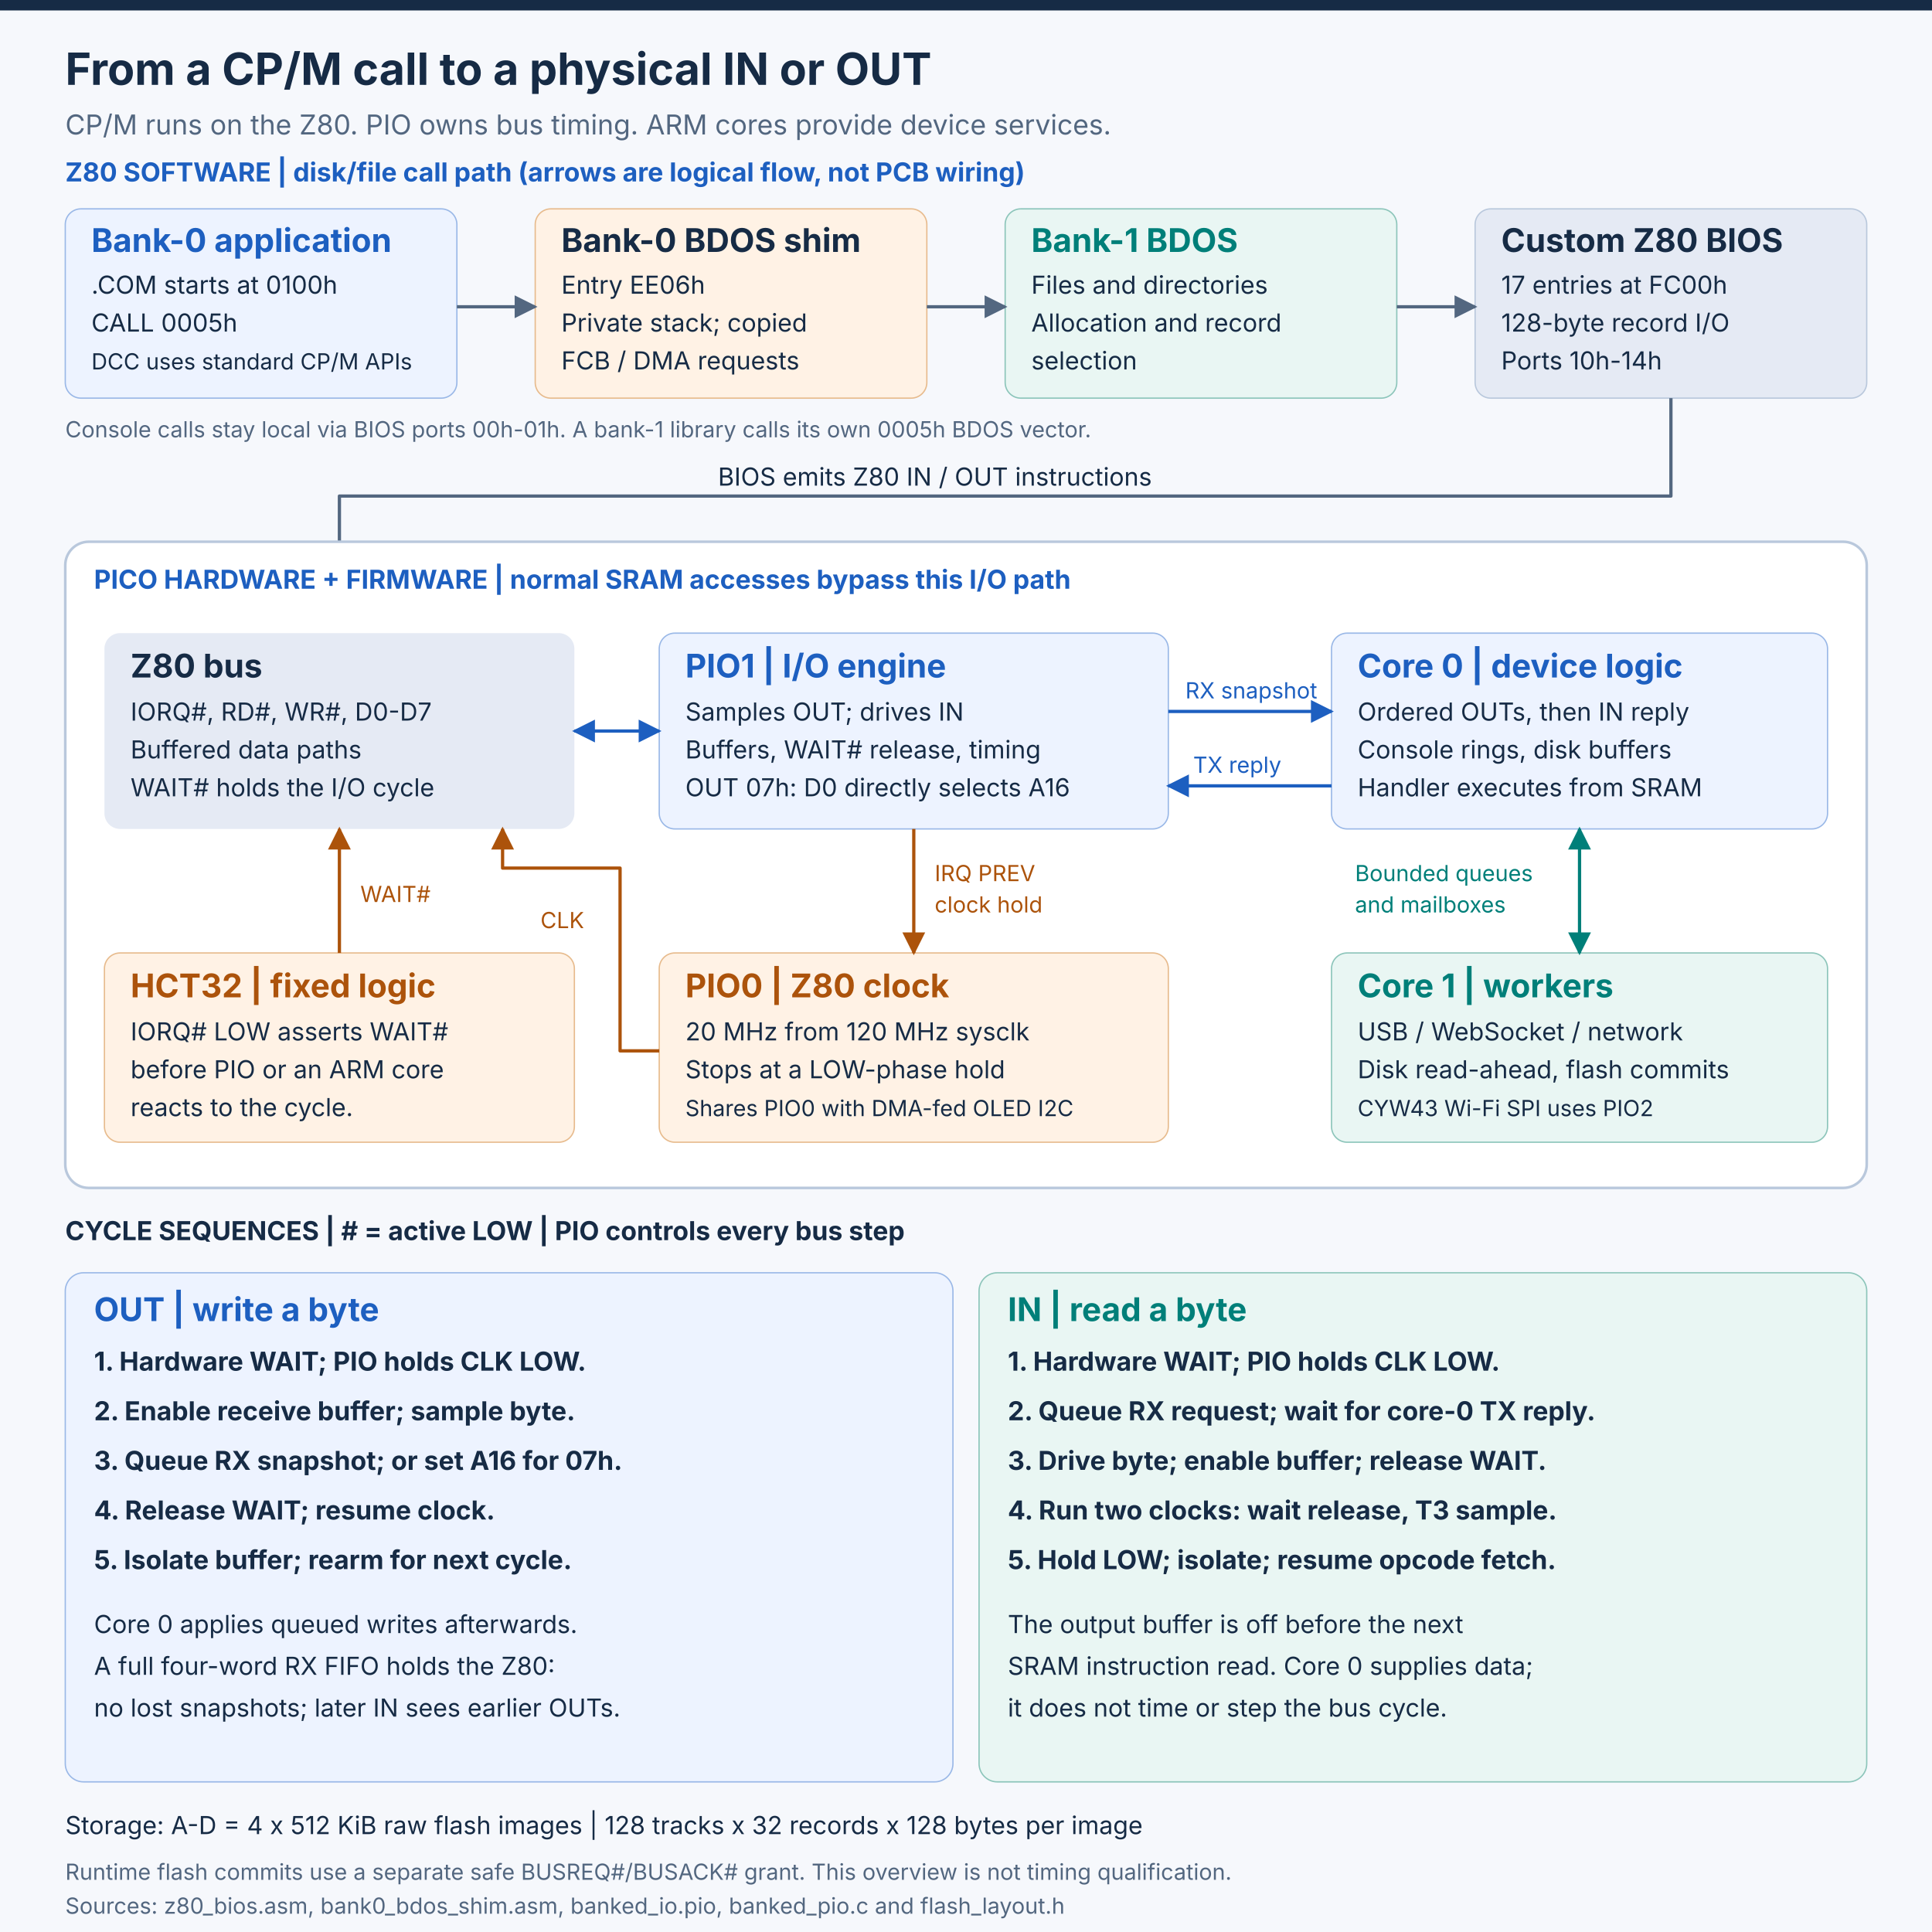
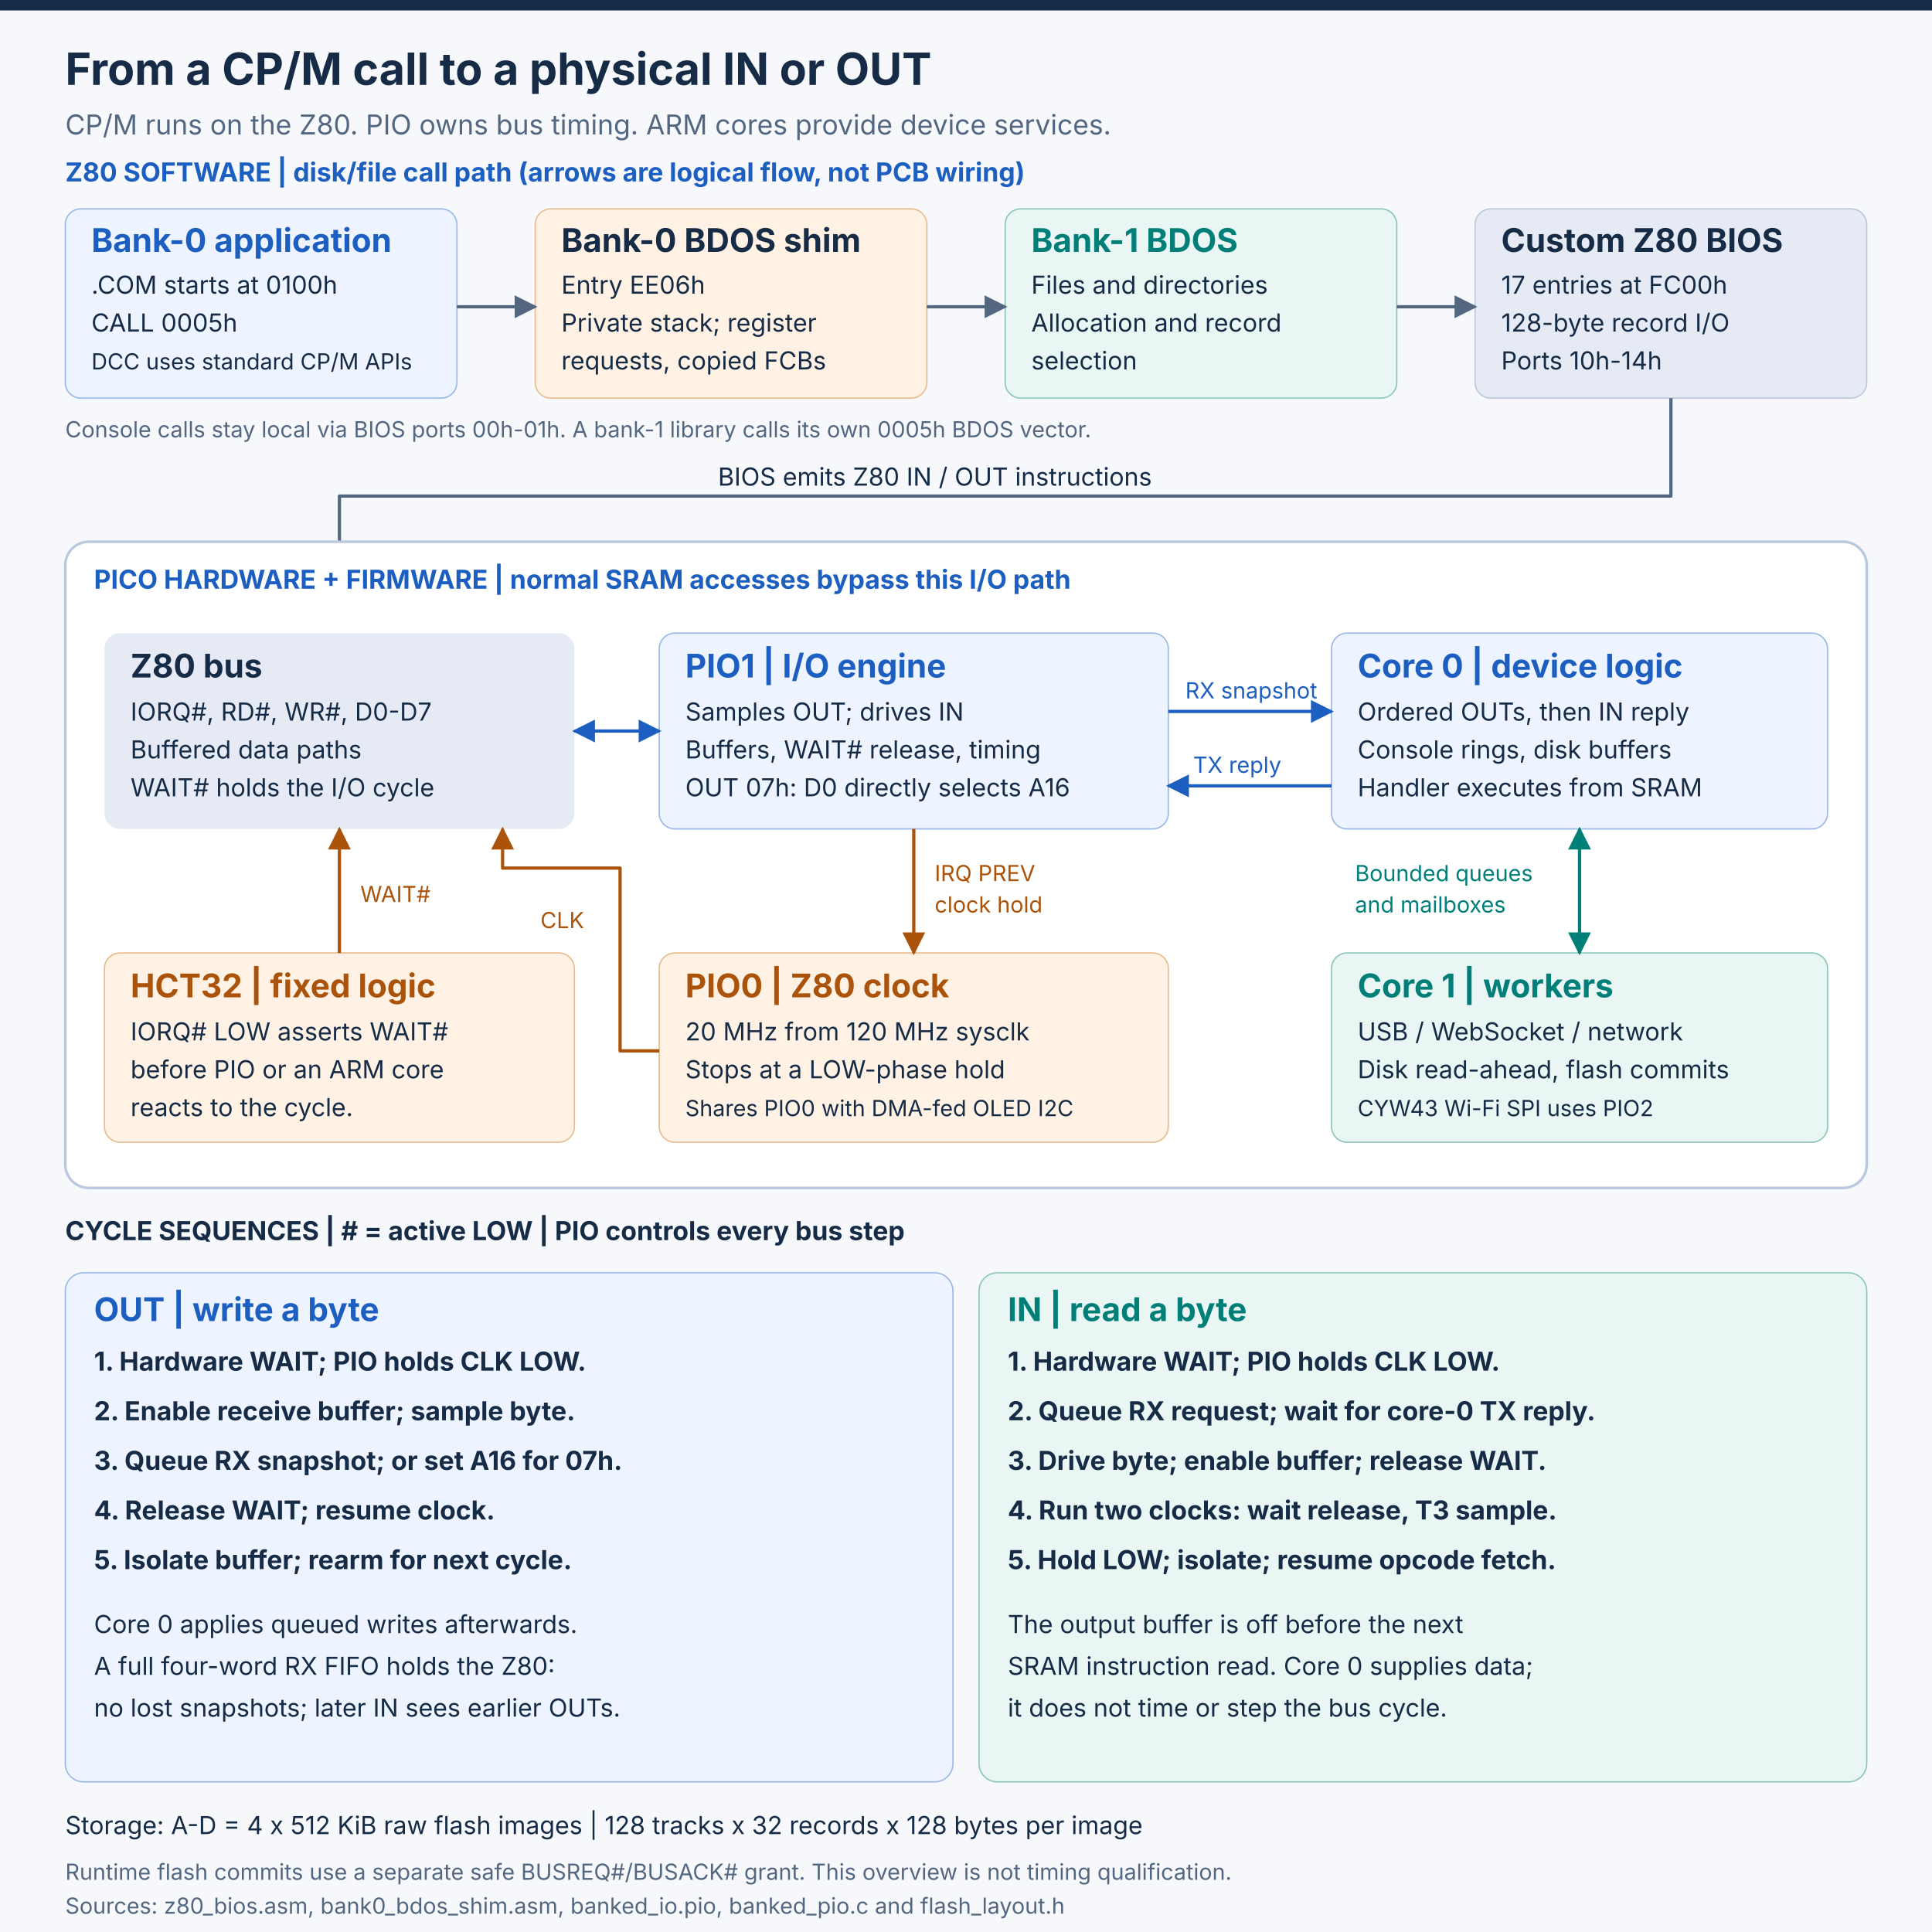
<svg xmlns="http://www.w3.org/2000/svg" width="1480" height="1480" viewBox="0 0 1480 1480" role="img" aria-labelledby="title description">
  <defs>
    <style>
      text { font-family: Inter, "Segoe UI", Arial, sans-serif; fill: #162b45; }
      .title { font-size: 34px; font-weight: 750; }
      .subtitle { font-size: 21px; fill: #536780; }
      .heading { font-size: 25px; font-weight: 750; }
      .label { font-size: 20px; font-weight: 700; }
      .body { font-size: 19px; }
      .small { font-size: 17px; }
      .muted { fill: #536780; }
      .blue { fill: #1d5fc0; }
      .teal { fill: #007f79; }
      .orange { fill: #ac530b; }
      .flow { fill: none; stroke: #536780; stroke-width: 2.5; stroke-linejoin: round; }
      .data { fill: none; stroke: #1d5fc0; stroke-width: 2.5; }
      .clock { fill: none; stroke: #ac530b; stroke-width: 2.5; stroke-linejoin: round; }
      .queue { fill: none; stroke: #007f79; stroke-width: 2.5; }
    </style>
    <marker id="arrow" viewBox="0 0 10 10" refX="9" refY="5" markerWidth="7" markerHeight="7" orient="auto-start-reverse">
      <path d="M0 0 10 5 0 10Z" fill="#536780" />
    </marker>
    <marker id="data-arrow" viewBox="0 0 10 10" refX="9" refY="5" markerWidth="7" markerHeight="7" orient="auto-start-reverse">
      <path d="M0 0 10 5 0 10Z" fill="#1d5fc0" />
    </marker>
    <marker id="clock-arrow" viewBox="0 0 10 10" refX="9" refY="5" markerWidth="7" markerHeight="7" orient="auto-start-reverse">
      <path d="M0 0 10 5 0 10Z" fill="#ac530b" />
    </marker>
    <marker id="queue-arrow" viewBox="0 0 10 10" refX="9" refY="5" markerWidth="7" markerHeight="7" orient="auto-start-reverse">
      <path d="M0 0 10 5 0 10Z" fill="#007f79" />
    </marker>
  </defs>
  <rect width="1480" height="1480" fill="#f6f8fc" />
  <path d="M0 0H1480V8H0Z" fill="#162b45" />
  <text x="50" y="65" class="title">From a CP/M call to a physical IN or OUT</text>
  <text x="50" y="103" class="subtitle">CP/M runs on the Z80. PIO owns bus timing. ARM cores provide device services.</text>
  <text x="50" y="139" class="label blue">Z80 SOFTWARE | disk/file call path (arrows are logical flow, not PCB wiring)</text>
  <rect x="50" y="160" width="300" height="145" rx="12" fill="#edf3ff" stroke="#9ab8e7" />
  <text x="70" y="193" class="heading blue">Bank-0 application</text>
  <text x="70" y="225" class="body">.COM starts at 0100h</text>
  <text x="70" y="254" class="body">CALL 0005h</text>
  <text x="70" y="283" class="small">DCC uses standard CP/M APIs</text>
  <rect x="410" y="160" width="300" height="145" rx="12" fill="#fff2e5" stroke="#e7bb8d" />
  <text x="430" y="193" class="heading">Bank-0 BDOS shim</text>
  <text x="430" y="225" class="body">Entry EE06h</text>
-   <text x="430" y="254" class="body">Private stack; copied</text>
-   <text x="430" y="283" class="body">FCB / DMA requests</text>
+   <text x="430" y="254" class="body">Private stack; register</text>
+   <text x="430" y="283" class="body">requests, copied FCBs</text>
  <rect x="770" y="160" width="300" height="145" rx="12" fill="#e9f6f3" stroke="#8cc5ba" />
  <text x="790" y="193" class="heading teal">Bank-1 BDOS</text>
  <text x="790" y="225" class="body">Files and directories</text>
  <text x="790" y="254" class="body">Allocation and record</text>
  <text x="790" y="283" class="body">selection</text>
  <rect x="1130" y="160" width="300" height="145" rx="12" fill="#e5eaf4" stroke="#b9c8dc" />
  <text x="1150" y="193" class="heading">Custom Z80 BIOS</text>
  <text x="1150" y="225" class="body">17 entries at FC00h</text>
  <text x="1150" y="254" class="body">128-byte record I/O</text>
  <text x="1150" y="283" class="body">Ports 10h-14h</text>
  <path d="M350 235H410" class="flow" marker-end="url(#arrow)" />
  <path d="M710 235H770" class="flow" marker-end="url(#arrow)" />
  <path d="M1070 235H1130" class="flow" marker-end="url(#arrow)" />
  <text x="50" y="335" class="small muted">Console calls stay local via BIOS ports 00h-01h. A bank-1 library calls its own 0005h BDOS vector.</text>
  <path d="M1280 305V380H260V485" class="flow" marker-end="url(#arrow)" />
  <text x="550" y="372" class="body">BIOS emits Z80 IN / OUT instructions</text>
  <rect x="50" y="415" width="1380" height="495" rx="18" fill="#ffffff" stroke="#b9c8dc" stroke-width="2" />
  <text x="72" y="451" class="label blue">PICO HARDWARE + FIRMWARE | normal SRAM accesses bypass this I/O path</text>
  <rect x="80" y="485" width="360" height="150" rx="12" fill="#e5eaf4" />
  <text x="100" y="519" class="heading">Z80 bus</text>
  <text x="100" y="552" class="body">IORQ#, RD#, WR#, D0-D7</text>
  <text x="100" y="581" class="body">Buffered data paths</text>
  <text x="100" y="610" class="body">WAIT# holds the I/O cycle</text>
  <rect x="505" y="485" width="390" height="150" rx="12" fill="#edf3ff" stroke="#9ab8e7" />
  <text x="525" y="519" class="heading blue">PIO1 | I/O engine</text>
  <text x="525" y="552" class="body">Samples OUT; drives IN</text>
  <text x="525" y="581" class="body">Buffers, WAIT# release, timing</text>
  <text x="525" y="610" class="body">OUT 07h: D0 directly selects A16</text>
  <rect x="1020" y="485" width="380" height="150" rx="12" fill="#edf3ff" stroke="#9ab8e7" />
  <text x="1040" y="519" class="heading blue">Core 0 | device logic</text>
  <text x="1040" y="552" class="body">Ordered OUTs, then IN reply</text>
  <text x="1040" y="581" class="body">Console rings, disk buffers</text>
  <text x="1040" y="610" class="body">Handler executes from SRAM</text>
  <path d="M440 560H505" class="data" marker-start="url(#data-arrow)" marker-end="url(#data-arrow)" />
  <path d="M895 545H1020" class="data" marker-end="url(#data-arrow)" />
  <text x="908" y="535" class="small blue">RX snapshot</text>
  <path d="M1020 602H895" class="data" marker-end="url(#data-arrow)" />
  <text x="914" y="592" class="small blue">TX reply</text>
  <rect x="80" y="730" width="360" height="145" rx="12" fill="#fff2e5" stroke="#e7bb8d" />
  <text x="100" y="764" class="heading orange">HCT32 | fixed logic</text>
  <text x="100" y="797" class="body">IORQ# LOW asserts WAIT#</text>
  <text x="100" y="826" class="body">before PIO or an ARM core</text>
  <text x="100" y="855" class="body">reacts to the cycle.</text>
  <rect x="505" y="730" width="390" height="145" rx="12" fill="#fff2e5" stroke="#e7bb8d" />
  <text x="525" y="764" class="heading orange">PIO0 | Z80 clock</text>
  <text x="525" y="797" class="body">20 MHz from 120 MHz sysclk</text>
  <text x="525" y="826" class="body">Stops at a LOW-phase hold</text>
  <text x="525" y="855" class="small">Shares PIO0 with DMA-fed OLED I2C</text>
  <rect x="1020" y="730" width="380" height="145" rx="12" fill="#e9f6f3" stroke="#8cc5ba" />
  <text x="1040" y="764" class="heading teal">Core 1 | workers</text>
  <text x="1040" y="797" class="body">USB / WebSocket / network</text>
  <text x="1040" y="826" class="body">Disk read-ahead, flash commits</text>
  <text x="1040" y="855" class="small">CYW43 Wi-Fi SPI uses PIO2</text>
  <path d="M260 730V635" class="clock" marker-end="url(#clock-arrow)" />
  <text x="276" y="691" class="small orange">WAIT#</text>
  <path d="M700 635V730" class="clock" marker-end="url(#clock-arrow)" />
  <text x="716" y="675" class="small orange">IRQ PREV</text>
  <text x="716" y="699" class="small orange">clock hold</text>
  <path d="M505 805H475V665H385V635" class="clock" marker-end="url(#clock-arrow)" />
  <text x="414" y="711" class="small orange">CLK</text>
  <path d="M1210 635V730" class="queue" marker-start="url(#queue-arrow)" marker-end="url(#queue-arrow)" />
  <text x="1038" y="675" class="small teal">Bounded queues</text>
  <text x="1038" y="699" class="small teal">and mailboxes</text>
  <text x="50" y="950" class="label">CYCLE SEQUENCES | # = active LOW | PIO controls every bus step</text>
  <rect x="50" y="975" width="680" height="390" rx="14" fill="#edf3ff" stroke="#9ab8e7" />
  <rect x="750" y="975" width="680" height="390" rx="14" fill="#e9f6f3" stroke="#8cc5ba" />
  <text x="72" y="1012" class="heading blue">OUT | write a byte</text>
  <text x="772" y="1012" class="heading teal">IN | read a byte</text>
  <text x="72" y="1050" class="label">1. Hardware WAIT; PIO holds CLK LOW.</text>
  <text x="72" y="1088" class="label">2. Enable receive buffer; sample byte.</text>
  <text x="72" y="1126" class="label">3. Queue RX snapshot; or set A16 for 07h.</text>
  <text x="72" y="1164" class="label">4. Release WAIT; resume clock.</text>
  <text x="72" y="1202" class="label">5. Isolate buffer; rearm for next cycle.</text>
  <text x="72" y="1251" class="body">Core 0 applies queued writes afterwards.</text>
  <text x="72" y="1283" class="body">A full four-word RX FIFO holds the Z80:</text>
  <text x="72" y="1315" class="body">no lost snapshots; later IN sees earlier OUTs.</text>
  <text x="772" y="1050" class="label">1. Hardware WAIT; PIO holds CLK LOW.</text>
  <text x="772" y="1088" class="label">2. Queue RX request; wait for core-0 TX reply.</text>
  <text x="772" y="1126" class="label">3. Drive byte; enable buffer; release WAIT.</text>
  <text x="772" y="1164" class="label">4. Run two clocks: wait release, T3 sample.</text>
  <text x="772" y="1202" class="label">5. Hold LOW; isolate; resume opcode fetch.</text>
  <text x="772" y="1251" class="body">The output buffer is off before the next</text>
  <text x="772" y="1283" class="body">SRAM instruction read. Core 0 supplies data;</text>
  <text x="772" y="1315" class="body">it does not time or step the bus cycle.</text>
  <text x="50" y="1405" class="body">Storage: A-D = 4 x 512 KiB raw flash images | 128 tracks x 32 records x 128 bytes per image</text>
  <text x="50" y="1440" class="small muted">Runtime flash commits use a separate safe BUSREQ#/BUSACK# grant. This overview is not timing qualification.</text>
  <text x="50" y="1466" class="small muted">Sources: z80_bios.asm, bank0_bdos_shim.asm, banked_io.pio, banked_pio.c and flash_layout.h</text>
</svg>
